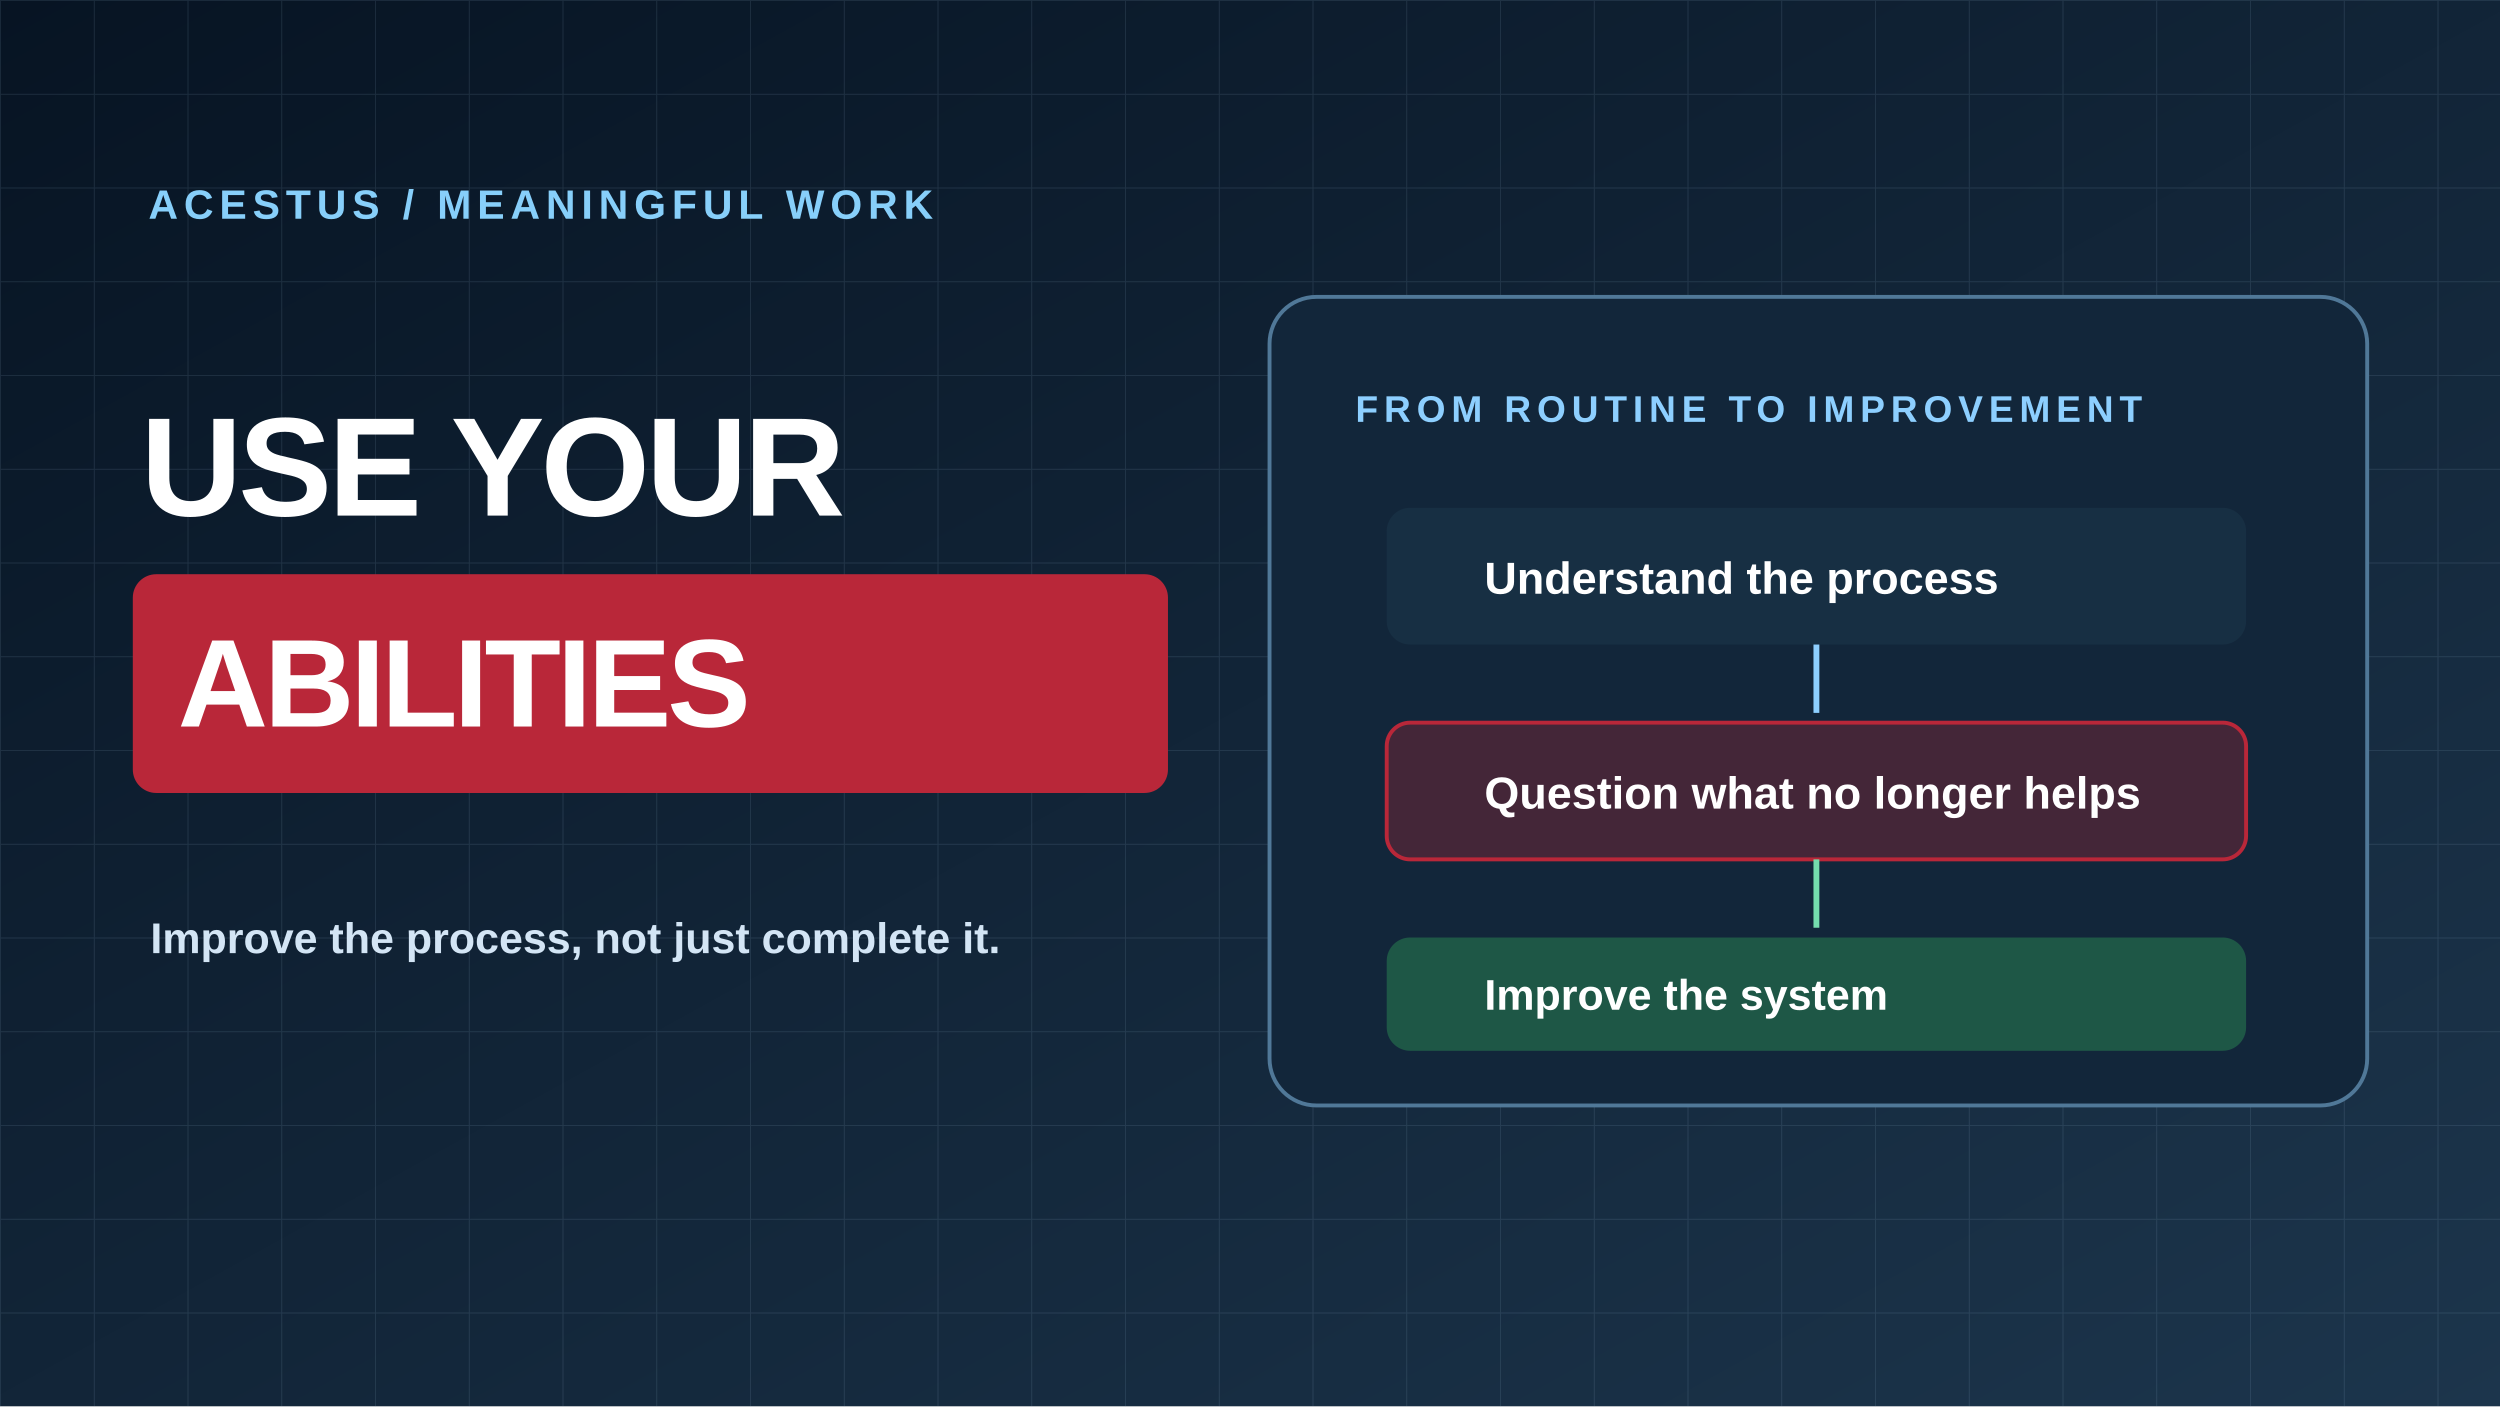
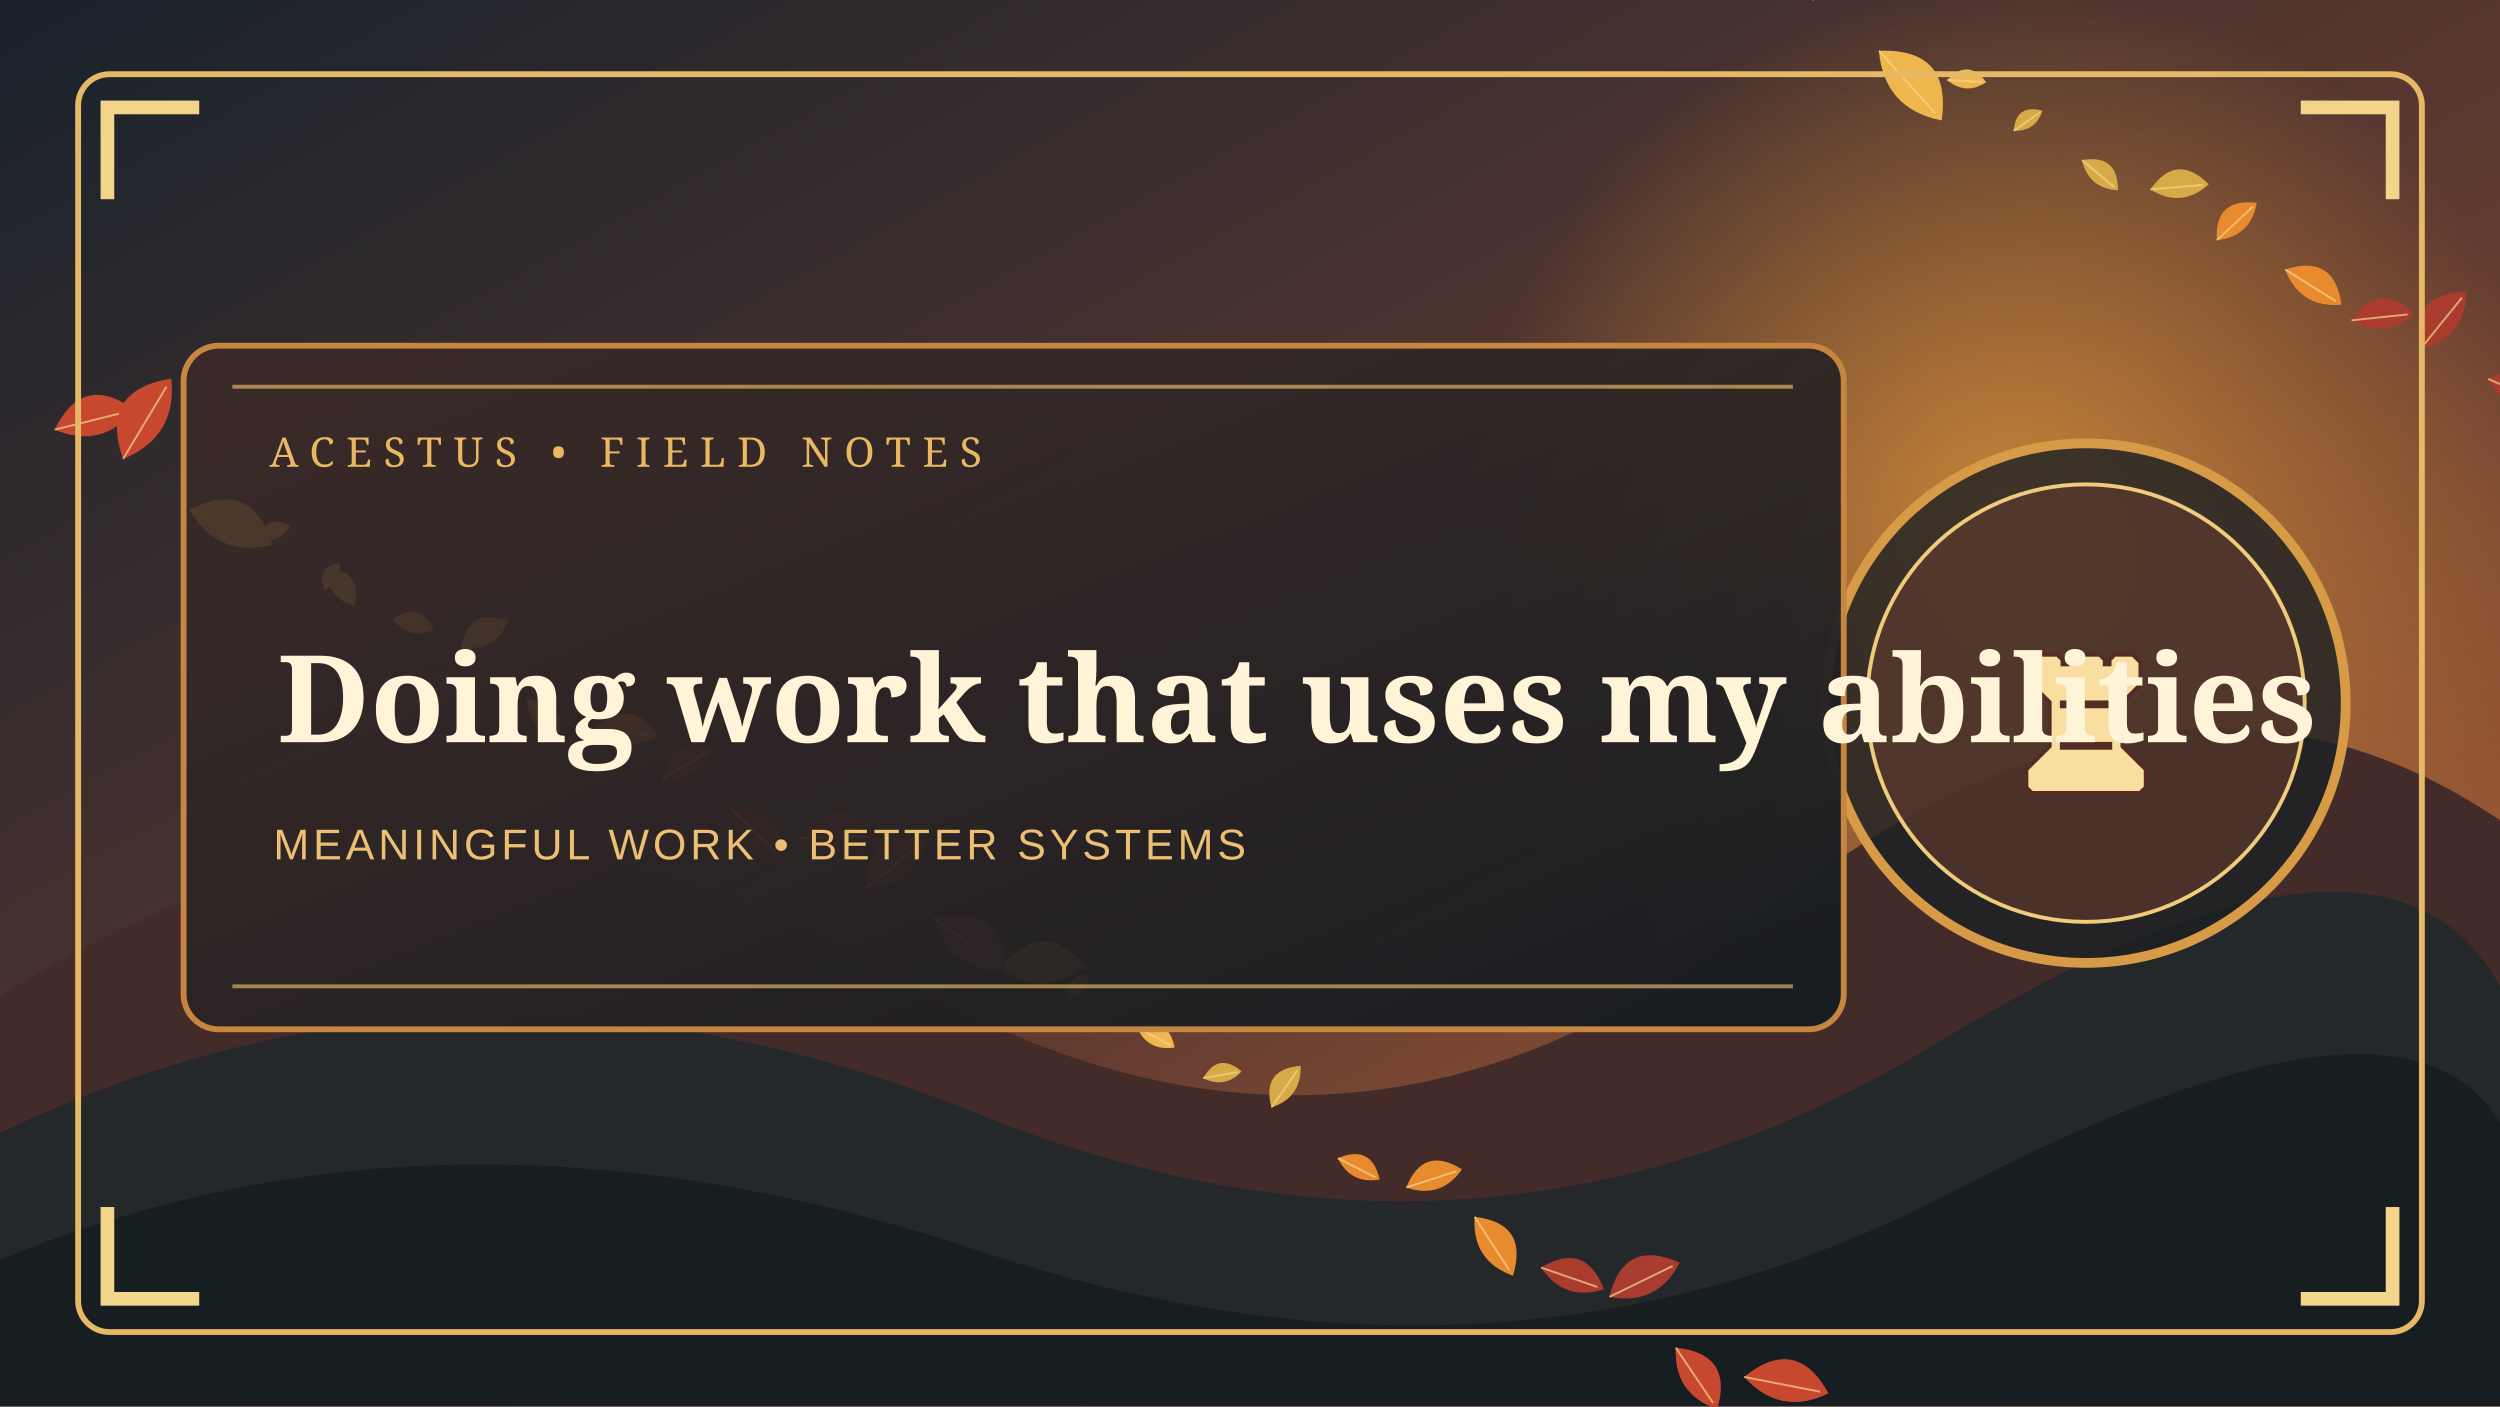
- <svg xmlns="http://www.w3.org/2000/svg" viewBox="0 0 1280 720" width="1280" height="720" role="img" aria-labelledby="title">
+ <svg xmlns="http://www.w3.org/2000/svg" width="1280" height="720" viewBox="0 0 1280 720">
  <defs>
-     <linearGradient id="background" x2="1" y2="1">
-       <stop stop-color="#071423" />
-       <stop offset="1" stop-color="#1c354c" />
+     <linearGradient id="sky" y2="1">
+       <stop stop-color="#18222c" />
+       <stop offset=".58" stop-color="#613a30" />
+       <stop offset="1" stop-color="#cb753a" />
    </linearGradient>
-     <pattern id="grid" width="48" height="48" patternUnits="userSpaceOnUse">
-       <path d="M48 0H0V48" fill="none" stroke="#a9c8e6" stroke-opacity=".12" />
-     </pattern>
+     <linearGradient id="panel" y2="1">
+       <stop stop-color="#3c2a27" stop-opacity=".87" />
+       <stop offset="1" stop-color="#161c21" stop-opacity=".98" />
+     </linearGradient>
+     <radialGradient id="sun">
+       <stop stop-color="#f6a63c" stop-opacity=".7" />
+       <stop offset="1" stop-color="#f6a63c" stop-opacity="0" />
+     </radialGradient>
  </defs>
-   <rect width="1280" height="720" fill="url(#background)" />
-   <rect width="1280" height="720" fill="url(#grid)" />
-   <g font-family="Arial, Helvetica, sans-serif" font-weight="700">
-     <text x="76" y="112" fill="#87cffa" font-size="21" letter-spacing="3">ACESTUS / MEANINGFUL WORK</text>
-     <text x="72" y="264" fill="#fff" font-size="72" letter-spacing="-2">USE YOUR</text>
-     <rect x="68" y="294" width="530" height="112" rx="12" fill="#b92739" />
-     <text x="91" y="372" fill="#fff" font-size="64" letter-spacing="-2">ABILITIES</text>
-     <text x="77" y="488" fill="#d3e5f5" font-size="22">Improve the process, not just complete it.</text>
-     <rect x="650" y="152" width="562" height="414" rx="24" fill="#12263a" stroke="#507898" stroke-width="2" />
-     <text x="694" y="216" fill="#8dcfff" font-size="19" letter-spacing="3">FROM ROUTINE TO IMPROVEMENT</text>
-     <rect x="710" y="260" width="440" height="70" rx="12" fill="#172f43" />
-     <text x="760" y="304" fill="#fff" font-size="23">Understand the process</text>
-     <path d="M930 330v35" stroke="#8dcfff" stroke-width="3" />
-     <rect x="710" y="370" width="440" height="70" rx="12" fill="#442638" stroke="#b92739" stroke-width="2" />
-     <text x="760" y="414" fill="#fff" font-size="23">Question what no longer helps</text>
-     <path d="M930 440v35" stroke="#74ddae" stroke-width="3" />
-     <rect x="710" y="480" width="440" height="58" rx="12" fill="#1e5746" />
-     <text x="760" y="517" fill="#fff" font-size="22">Improve the system</text>
+   <rect width="1280" height="720" fill="url(#sky)" />
+   <circle cx="1030" cy="270" r="280" fill="url(#sun)" />
+   <path d="M0 510Q230 365 460 500T900 470T1280 420V720H0Z" fill="#432b2a" />
+   <path d="M0 580Q240 465 500 570T990 535T1280 505V720H0Z" fill="#25282a" />
+   <path d="M0 645Q230 550 500 640T1000 610T1280 575V720H0Z" fill="#171e21" />
+   <g transform="translate(166 302) rotate(-60)">
+     <path d="M0 0Q8 -9.6 16 0Q8 6 0 0" fill="#d8aa47" />
+     <path d="M0 0l14.4 0" stroke="#f7d58d" stroke-opacity=".7" />
  </g>
+   <g transform="translate(339 399) rotate(-31)">
+     <path d="M0 0Q15 -18 30 0Q15 11.25 0 0" fill="#a93c2e" />
+     <path d="M0 0l27 0" stroke="#f7d58d" stroke-opacity=".7" />
+   </g>
+   <g transform="translate(512 496) rotate(-2)">
+     <path d="M0 0Q22 -26.4 44 0Q22 16.5 0 0" fill="#f0b64e" />
+     <path d="M0 0l39.6 0" stroke="#f7d58d" stroke-opacity=".7" />
+   </g>
+   <g transform="translate(685 593) rotate(27)">
+     <path d="M0 0Q12 -14.4 24 0Q12 9 0 0" fill="#e78b2e" />
+     <path d="M0 0l21.6 0" stroke="#f7d58d" stroke-opacity=".7" />
+   </g>
+   <g transform="translate(858 690) rotate(56)">
+     <path d="M0 0Q19 -22.8 38 0Q19 14.25 0 0" fill="#c7482f" />
+     <path d="M0 0l34.2 0" stroke="#f7d58d" stroke-opacity=".7" />
+   </g>
+   <g transform="translate(1031 67) rotate(-35)">
+     <path d="M0 0Q9 -10.8 18 0Q9 6.75 0 0" fill="#d8aa47" />
+     <path d="M0 0l16.2 0" stroke="#f7d58d" stroke-opacity=".7" />
+   </g>
+   <g transform="translate(1204 164) rotate(-6)">
+     <path d="M0 0Q16 -19.2 32 0Q16 12 0 0" fill="#a93c2e" />
+     <path d="M0 0l28.8 0" stroke="#f7d58d" stroke-opacity=".7" />
+   </g>
+   <g transform="translate(97 261) rotate(23)">
+     <path d="M0 0Q23 -27.6 46 0Q23 17.25 0 0" fill="#f0b64e" />
+     <path d="M0 0l41.4 0" stroke="#f7d58d" stroke-opacity=".7" />
+   </g>
+   <g transform="translate(270 358) rotate(52)">
+     <path d="M0 0Q13 -15.6 26 0Q13 9.75 0 0" fill="#e78b2e" />
+     <path d="M0 0l23.4 0" stroke="#f7d58d" stroke-opacity=".7" />
+   </g>
+   <g transform="translate(443 455) rotate(-39)">
+     <path d="M0 0Q20 -24 40 0Q20 15 0 0" fill="#c7482f" />
+     <path d="M0 0l36 0" stroke="#f7d58d" stroke-opacity=".7" />
+   </g>
+   <g transform="translate(616 552) rotate(-10)">
+     <path d="M0 0Q10 -12 20 0Q10 7.5 0 0" fill="#d8aa47" />
+     <path d="M0 0l18 0" stroke="#f7d58d" stroke-opacity=".7" />
+   </g>
+   <g transform="translate(789 649) rotate(19)">
+     <path d="M0 0Q17 -20.4 34 0Q17 12.75 0 0" fill="#a93c2e" />
+     <path d="M0 0l30.6 0" stroke="#f7d58d" stroke-opacity=".7" />
+   </g>
+   <g transform="translate(962 26) rotate(48)">
+     <path d="M0 0Q24 -28.8 48 0Q24 18 0 0" fill="#f0b64e" />
+     <path d="M0 0l43.2 0" stroke="#f7d58d" stroke-opacity=".7" />
+   </g>
+   <g transform="translate(1135 123) rotate(-43)">
+     <path d="M0 0Q14 -16.8 28 0Q14 10.5 0 0" fill="#e78b2e" />
+     <path d="M0 0l25.2 0" stroke="#f7d58d" stroke-opacity=".7" />
+   </g>
+   <g transform="translate(28 220) rotate(-14)">
+     <path d="M0 0Q21 -25.2 42 0Q21 15.75 0 0" fill="#c7482f" />
+     <path d="M0 0l37.8 0" stroke="#f7d58d" stroke-opacity=".7" />
+   </g>
+   <g transform="translate(201 317) rotate(15)">
+     <path d="M0 0Q11 -13.2 22 0Q11 8.25 0 0" fill="#d8aa47" />
+     <path d="M0 0l19.8 0" stroke="#f7d58d" stroke-opacity=".7" />
+   </g>
+   <g transform="translate(374 414) rotate(44)">
+     <path d="M0 0Q18 -21.6 36 0Q18 13.5 0 0" fill="#a93c2e" />
+     <path d="M0 0l32.4 0" stroke="#f7d58d" stroke-opacity=".7" />
+   </g>
+   <g transform="translate(547 511) rotate(-47)">
+     <path d="M0 0Q8 -9.6 16 0Q8 6 0 0" fill="#f0b64e" />
+     <path d="M0 0l14.4 0" stroke="#f7d58d" stroke-opacity=".7" />
+   </g>
+   <g transform="translate(720 608) rotate(-18)">
+     <path d="M0 0Q15 -18 30 0Q15 11.25 0 0" fill="#e78b2e" />
+     <path d="M0 0l27 0" stroke="#f7d58d" stroke-opacity=".7" />
+   </g>
+   <g transform="translate(893 705) rotate(11)">
+     <path d="M0 0Q22 -26.4 44 0Q22 16.5 0 0" fill="#c7482f" />
+     <path d="M0 0l39.6 0" stroke="#f7d58d" stroke-opacity=".7" />
+   </g>
+   <g transform="translate(1066 82) rotate(40)">
+     <path d="M0 0Q12 -14.4 24 0Q12 9 0 0" fill="#d8aa47" />
+     <path d="M0 0l21.6 0" stroke="#f7d58d" stroke-opacity=".7" />
+   </g>
+   <g transform="translate(1239 179) rotate(-51)">
+     <path d="M0 0Q19 -22.8 38 0Q19 14.25 0 0" fill="#a93c2e" />
+     <path d="M0 0l34.2 0" stroke="#f7d58d" stroke-opacity=".7" />
+   </g>
+   <g transform="translate(132 276) rotate(-22)">
+     <path d="M0 0Q9 -10.8 18 0Q9 6.75 0 0" fill="#f0b64e" />
+     <path d="M0 0l16.2 0" stroke="#f7d58d" stroke-opacity=".7" />
+   </g>
+   <g transform="translate(305 373) rotate(7)">
+     <path d="M0 0Q16 -19.2 32 0Q16 12 0 0" fill="#e78b2e" />
+     <path d="M0 0l28.8 0" stroke="#f7d58d" stroke-opacity=".7" />
+   </g>
+   <g transform="translate(478 470) rotate(36)">
+     <path d="M0 0Q23 -27.6 46 0Q23 17.25 0 0" fill="#c7482f" />
+     <path d="M0 0l41.4 0" stroke="#f7d58d" stroke-opacity=".7" />
+   </g>
+   <g transform="translate(651 567) rotate(-55)">
+     <path d="M0 0Q13 -15.6 26 0Q13 9.75 0 0" fill="#d8aa47" />
+     <path d="M0 0l23.4 0" stroke="#f7d58d" stroke-opacity=".7" />
+   </g>
+   <g transform="translate(824 664) rotate(-26)">
+     <path d="M0 0Q20 -24 40 0Q20 15 0 0" fill="#a93c2e" />
+     <path d="M0 0l36 0" stroke="#f7d58d" stroke-opacity=".7" />
+   </g>
+   <g transform="translate(997 41) rotate(3)">
+     <path d="M0 0Q10 -12 20 0Q10 7.5 0 0" fill="#f0b64e" />
+     <path d="M0 0l18 0" stroke="#f7d58d" stroke-opacity=".7" />
+   </g>
+   <g transform="translate(1170 138) rotate(32)">
+     <path d="M0 0Q17 -20.4 34 0Q17 12.75 0 0" fill="#e78b2e" />
+     <path d="M0 0l30.6 0" stroke="#f7d58d" stroke-opacity=".7" />
+   </g>
+   <g transform="translate(63 235) rotate(-59)">
+     <path d="M0 0Q24 -28.8 48 0Q24 18 0 0" fill="#c7482f" />
+     <path d="M0 0l43.2 0" stroke="#f7d58d" stroke-opacity=".7" />
+   </g>
+   <g transform="translate(236 332) rotate(-30)">
+     <path d="M0 0Q14 -16.8 28 0Q14 10.5 0 0" fill="#d8aa47" />
+     <path d="M0 0l25.2 0" stroke="#f7d58d" stroke-opacity=".7" />
+   </g>
+   <g transform="translate(409 429) rotate(-1)">
+     <path d="M0 0Q21 -25.2 42 0Q21 15.75 0 0" fill="#a93c2e" />
+     <path d="M0 0l37.8 0" stroke="#f7d58d" stroke-opacity=".7" />
+   </g>
+   <g transform="translate(582 526) rotate(28)">
+     <path d="M0 0Q11 -13.2 22 0Q11 8.25 0 0" fill="#f0b64e" />
+     <path d="M0 0l19.8 0" stroke="#f7d58d" stroke-opacity=".7" />
+   </g>
+   <g transform="translate(755 623) rotate(57)">
+     <path d="M0 0Q18 -21.6 36 0Q18 13.5 0 0" fill="#e78b2e" />
+     <path d="M0 0l32.4 0" stroke="#f7d58d" stroke-opacity=".7" />
+   </g>
+   <g transform="translate(928 0) rotate(-34)">
+     <path d="M0 0Q8 -9.6 16 0Q8 6 0 0" fill="#c7482f" />
+     <path d="M0 0l14.4 0" stroke="#f7d58d" stroke-opacity=".7" />
+   </g>
+   <g transform="translate(1101 97) rotate(-5)">
+     <path d="M0 0Q15 -18 30 0Q15 11.25 0 0" fill="#d8aa47" />
+     <path d="M0 0l27 0" stroke="#f7d58d" stroke-opacity=".7" />
+   </g>
+   <g transform="translate(1274 194) rotate(24)">
+     <path d="M0 0Q22 -26.4 44 0Q22 16.5 0 0" fill="#a93c2e" />
+     <path d="M0 0l39.6 0" stroke="#f7d58d" stroke-opacity=".7" />
+   </g>
+   <g transform="translate(167 291) rotate(53)">
+     <path d="M0 0Q12 -14.4 24 0Q12 9 0 0" fill="#f0b64e" />
+     <path d="M0 0l21.6 0" stroke="#f7d58d" stroke-opacity=".7" />
+   </g>
+   <rect x="40" y="38" width="1200" height="644" rx="16" fill="none" stroke="#e5b966" stroke-width="3" />
+   <path d="M55 102V55h47M1178 55h47v47M55 618v47h47M1178 665h47v-47" fill="none" stroke="#f2d58b" stroke-width="7" />
+   <circle cx="1068" cy="360" r="133" fill="#1c2024" fill-opacity=".8" stroke="#d79b48" stroke-width="5" />
+   <circle cx="1068" cy="360" r="112" fill="#5c392d" fill-opacity=".7" stroke="#f0cb7b" stroke-width="2" />
+   <text x="1068" y="405" text-anchor="middle" font-family="Georgia,serif" font-size="118" fill="#f8df9f" stroke="#542c23" stroke-width="4" paint-order="stroke">♜</text>
+   <rect x="94" y="177" width="850" height="350" rx="18" fill="url(#panel)" stroke="#c7863f" stroke-width="3" />
+   <path d="M119 198H918M119 505H918" stroke="#e7bb68" stroke-opacity=".65" stroke-width="2" />
+   <text x="138" y="239" fill="#e9b861" font-family="Georgia,serif" font-size="21" letter-spacing="6">ACESTUS • FIELD NOTES</text>
+   <text x="142" y="380" fill="#fff4d8" font-family="Georgia,serif" font-size="62" font-weight="bold">Doing work that uses my abilities</text>
+   <text x="140" y="440" fill="#edbf73" font-family="Arial,sans-serif" font-size="22" letter-spacing="2">MEANINGFUL WORK • BETTER SYSTEMS</text>
</svg>
